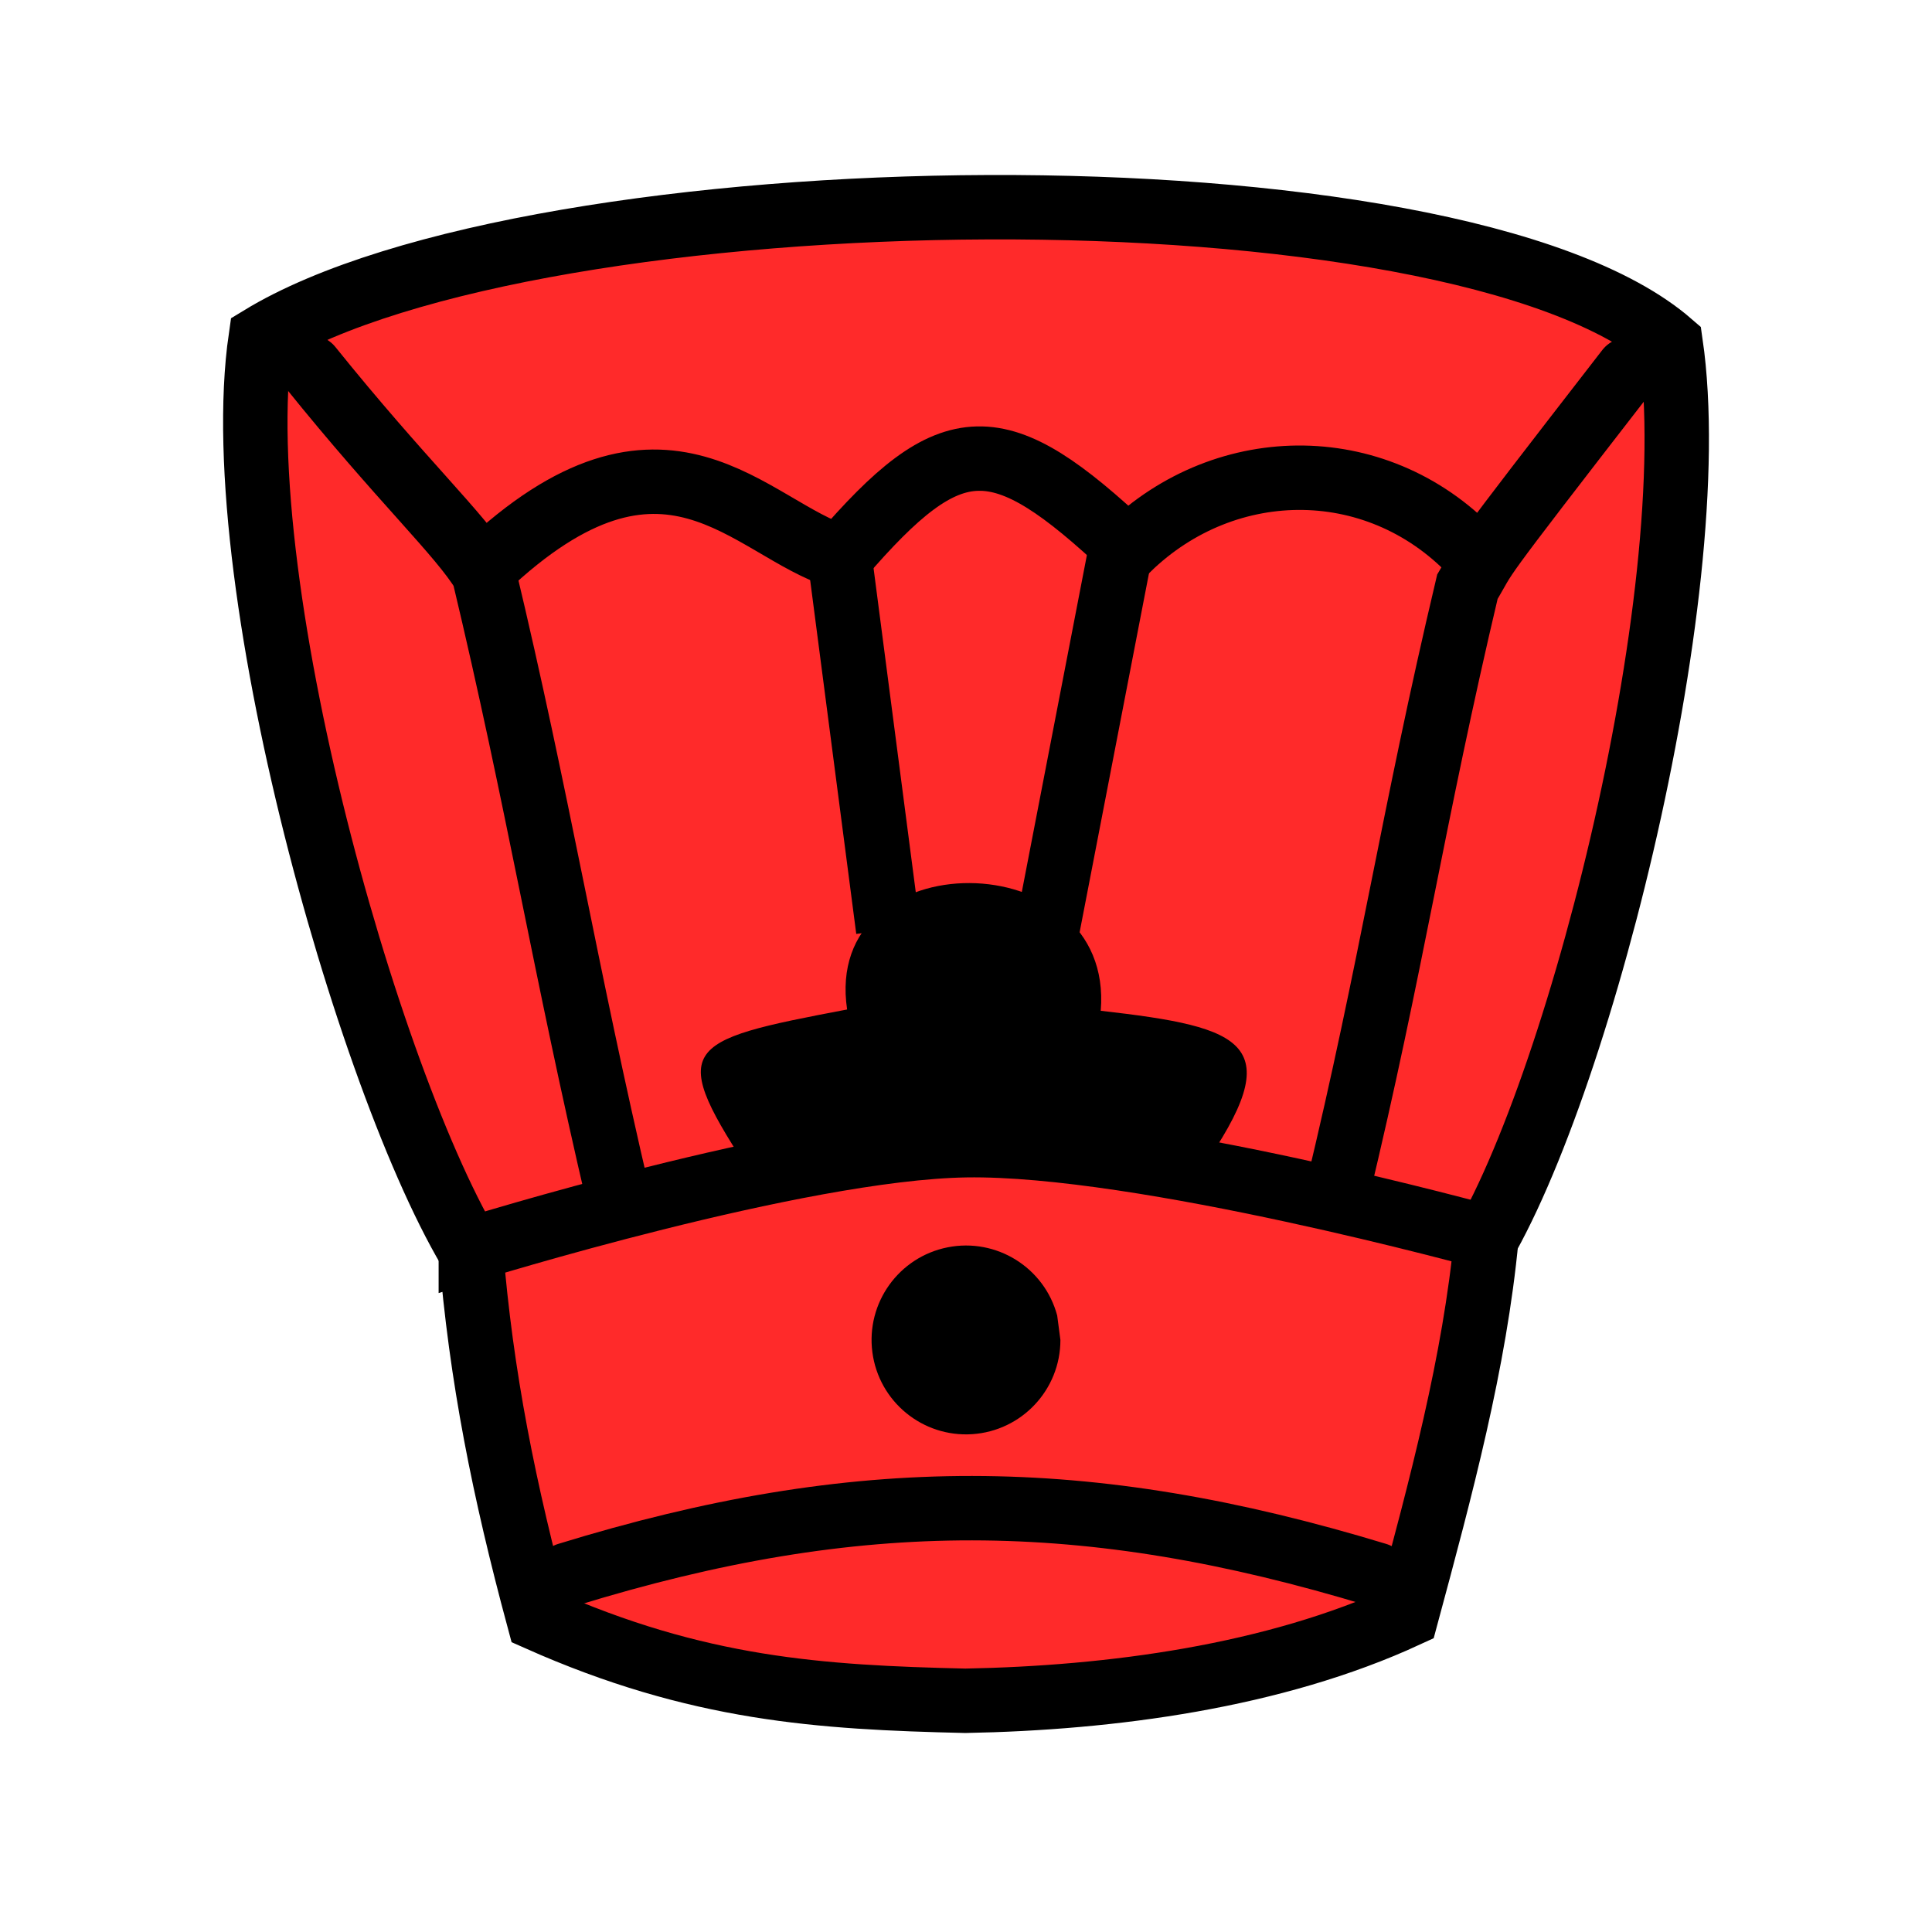
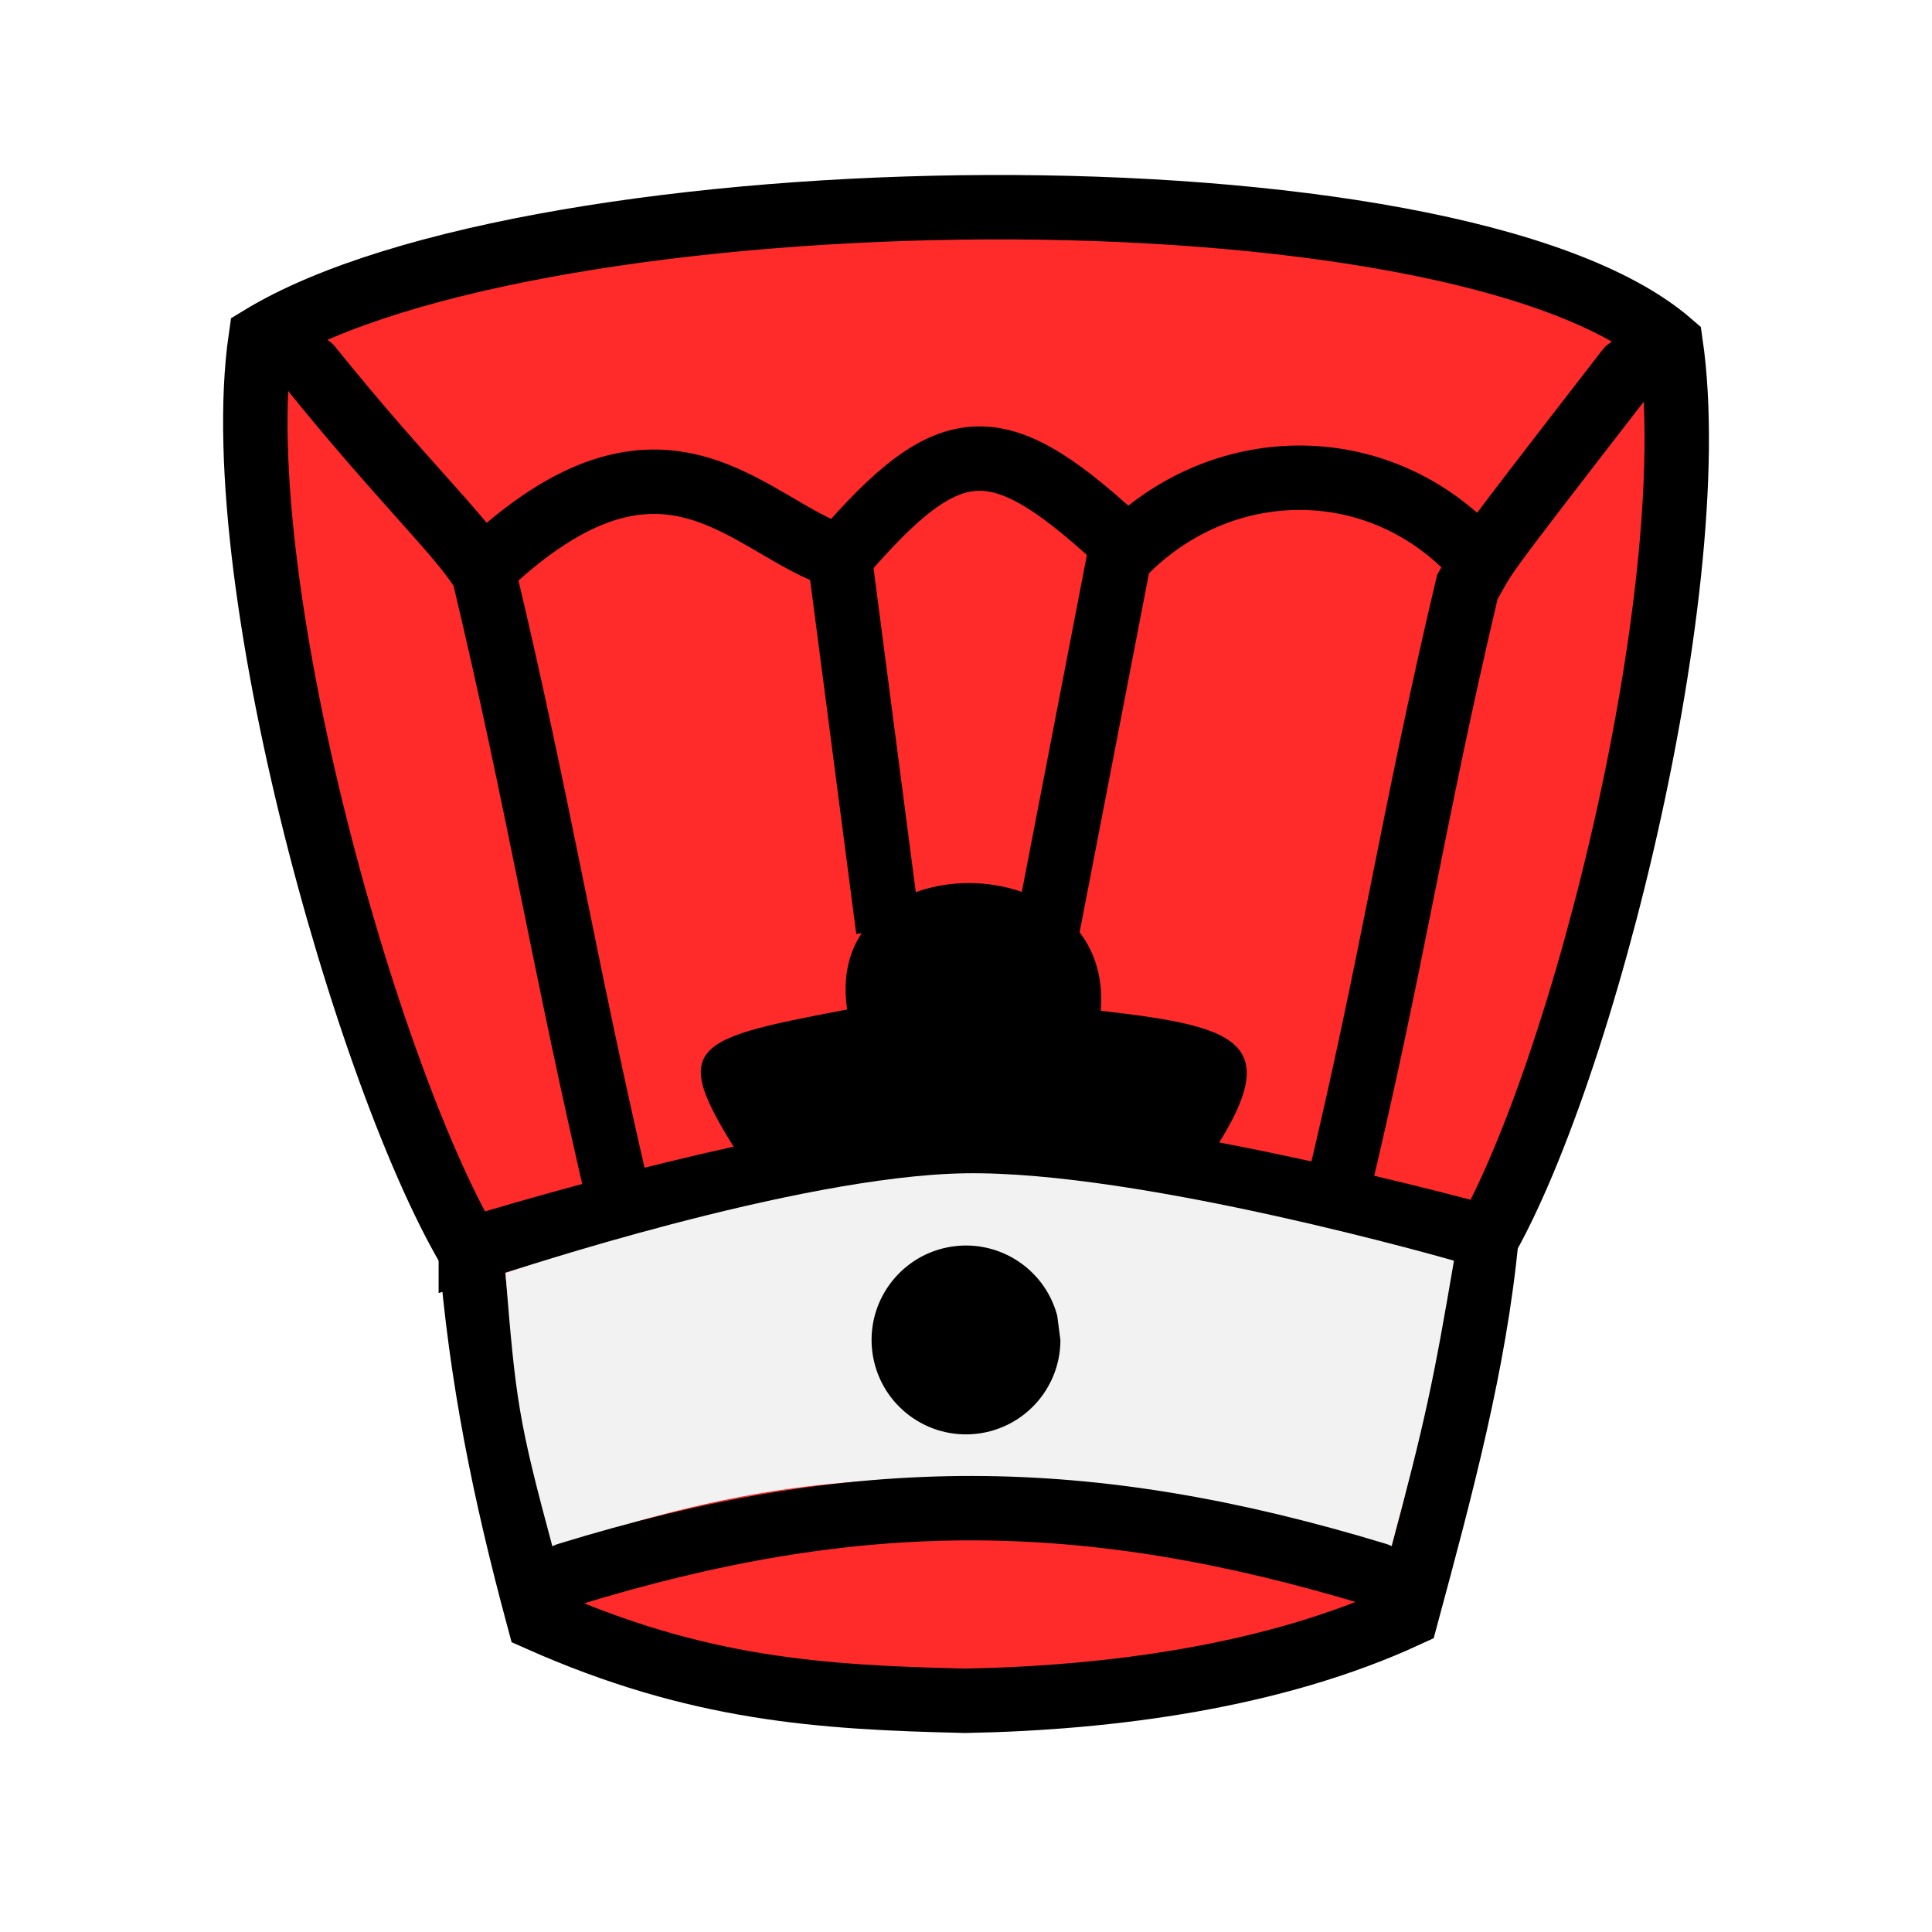
<svg xmlns="http://www.w3.org/2000/svg" id="svg1957" version="1.1" height="45" width="45">
  <defs id="defs1961" />
  <g transform="translate(42.65277,0.4940818)" id="g3205">
    <g id="g2299" transform="matrix(0.7899542,0,0,0.7899542,-56.38742,-17.14323)">
      <path id="path7039-8" d="m 46.214,59 c -4.338,-0.106 -8.806,0.134 -14.547,-0.394 -3.058,-4.365 -7.67,-20.161 -6.593,-27.568 8.134,-4.954 35.197,-5.374 41.573,0.165 1.076,7.408 -2.924,22.915 -5.982,27.28" style="fill:#ff2a2a;fill-opacity:1;stroke:#000000;stroke-width:1.899;stroke-linecap:butt;stroke-linejoin:miter;stroke-miterlimit:4;stroke-dasharray:none;stroke-opacity:1" />
      <path id="path7043-7" d="m 31.269,57.912 c 0.304,3.771 0.985,7.129 2.001,10.901 4.677,2.079 8.29,2.312 12.582,2.411 4.292,-0.08 9.098,-0.717 13.006,-2.521 1.017,-3.771 2.01,-7.461 2.358,-11.144 0,0 -10.155,-2.8 -15.351,-2.716 -4.971,0.08 -14.596,3.07 -14.596,3.07 z" style="fill:#ff2a2a;fill-opacity:1;stroke:#000000;stroke-width:1.899;stroke-linecap:butt;stroke-linejoin:miter;stroke-miterlimit:4;stroke-dasharray:none;stroke-opacity:1" />
      <path id="path7088-5" d="M 50.483,37.019 48.206,48.804" style="fill:none;fill-opacity:1;stroke:#000000;stroke-width:1.899;stroke-linecap:butt;stroke-linejoin:miter;stroke-miterlimit:4;stroke-dasharray:none;stroke-opacity:1" />
      <path style="fill:none;fill-opacity:1;stroke:#000000;stroke-width:1.899;stroke-linecap:butt;stroke-linejoin:miter;stroke-miterlimit:4;stroke-dasharray:none;stroke-opacity:1" d="m 42.155,37.591 1.42,10.899" id="path7090-2" />
      <path id="path8714" d="m 26.538,31.905 c 2.719,3.377 4.422,4.931 5.11,6.073 1.617,6.764 2.387,11.649 3.989,18.475" style="fill:none;fill-opacity:1;stroke:#000000;stroke-width:1.899;stroke-linecap:round;stroke-linejoin:miter;stroke-miterlimit:4;stroke-dasharray:none;stroke-opacity:1" />
      <path style="fill:none;fill-opacity:1;stroke:#000000;stroke-width:1.899;stroke-linecap:round;stroke-linejoin:miter;stroke-miterlimit:4;stroke-dasharray:none;stroke-opacity:1" d="m 65.381,31.979 c -4.844,6.252 -4.04,5.255 -4.728,6.397 -1.622,6.851 -2.219,11.131 -3.85,17.9" id="path8716" />
      <path id="path8718" d="m 31.663,37.833 c 5.356,-5.076 7.816,-1.156 10.504,-0.33 3.303,-3.842 4.661,-3.823 8.473,-0.242 2.914,-2.839 7.471,-2.837 10.28,0.242" style="fill:none;fill-opacity:1;stroke:#000000;stroke-width:1.899;stroke-linecap:butt;stroke-linejoin:miter;stroke-miterlimit:4;stroke-dasharray:none;stroke-opacity:1" />
      <path id="path8722" d="m 39.635,55.84 c -2.593,-3.915 -2.217,-4.06 2.729,-4.999 -0.746,-5.002 7.894,-4.95 7.478,0.038 4.271,0.486 5.582,0.953 2.945,4.71 -5.801,-1.121 -7.752,-1.118 -13.151,0.251 z" style="display:inline;fill:#000000;fill-opacity:1;stroke:none;stroke-width:2;stroke-linecap:butt;stroke-linejoin:miter;stroke-miterlimit:4;stroke-dasharray:none;stroke-opacity:1" />
+       <path id="path4632" d="m 32.29,58.608 c 0.304,3.771 0.381,4.345 1.398,8.116 9.247,-3.215 14.716,-2.148 24.705,0.029 1.017,-3.771 1.27,-5.019 1.864,-8.505 0,0 -9.227,-2.66 -14.422,-2.577 -4.971,0.08 -13.545,2.936 -13.545,2.936 z" style="fill:#f2f2f2;fill-opacity:1;stroke:none;stroke-width:1.899;stroke-linecap:butt;stroke-linejoin:miter;stroke-miterlimit:4;stroke-dasharray:none;stroke-opacity:1" />
      <path d="m 48.653,60.585 a 2.784,2.784 0 0 1 -2.602,2.778 2.784,2.784 0 0 1 -2.942,-2.415 2.784,2.784 0 0 1 2.217,-3.094 2.784,2.784 0 0 1 3.232,2.01" style="opacity:1;fill:#000000;fill-opacity:1;stroke:none;stroke-width:1.536;stroke-linecap:square;stroke-linejoin:miter;stroke-miterlimit:4;stroke-dasharray:none;stroke-opacity:1;paint-order:normal" id="ellipse1567" />
    </g>
    <path id="path1764" stroke="#ececec" fill="none" d="m -29.433,36.184 c 6.757,-2.081 12.093,-2.052 18.849,0" style="stroke-width:1.5;stroke-linecap:round;stroke-linejoin:round;stroke-miterlimit:4;stroke-dasharray:none;stroke:#000000" />
  </g>
</svg>
